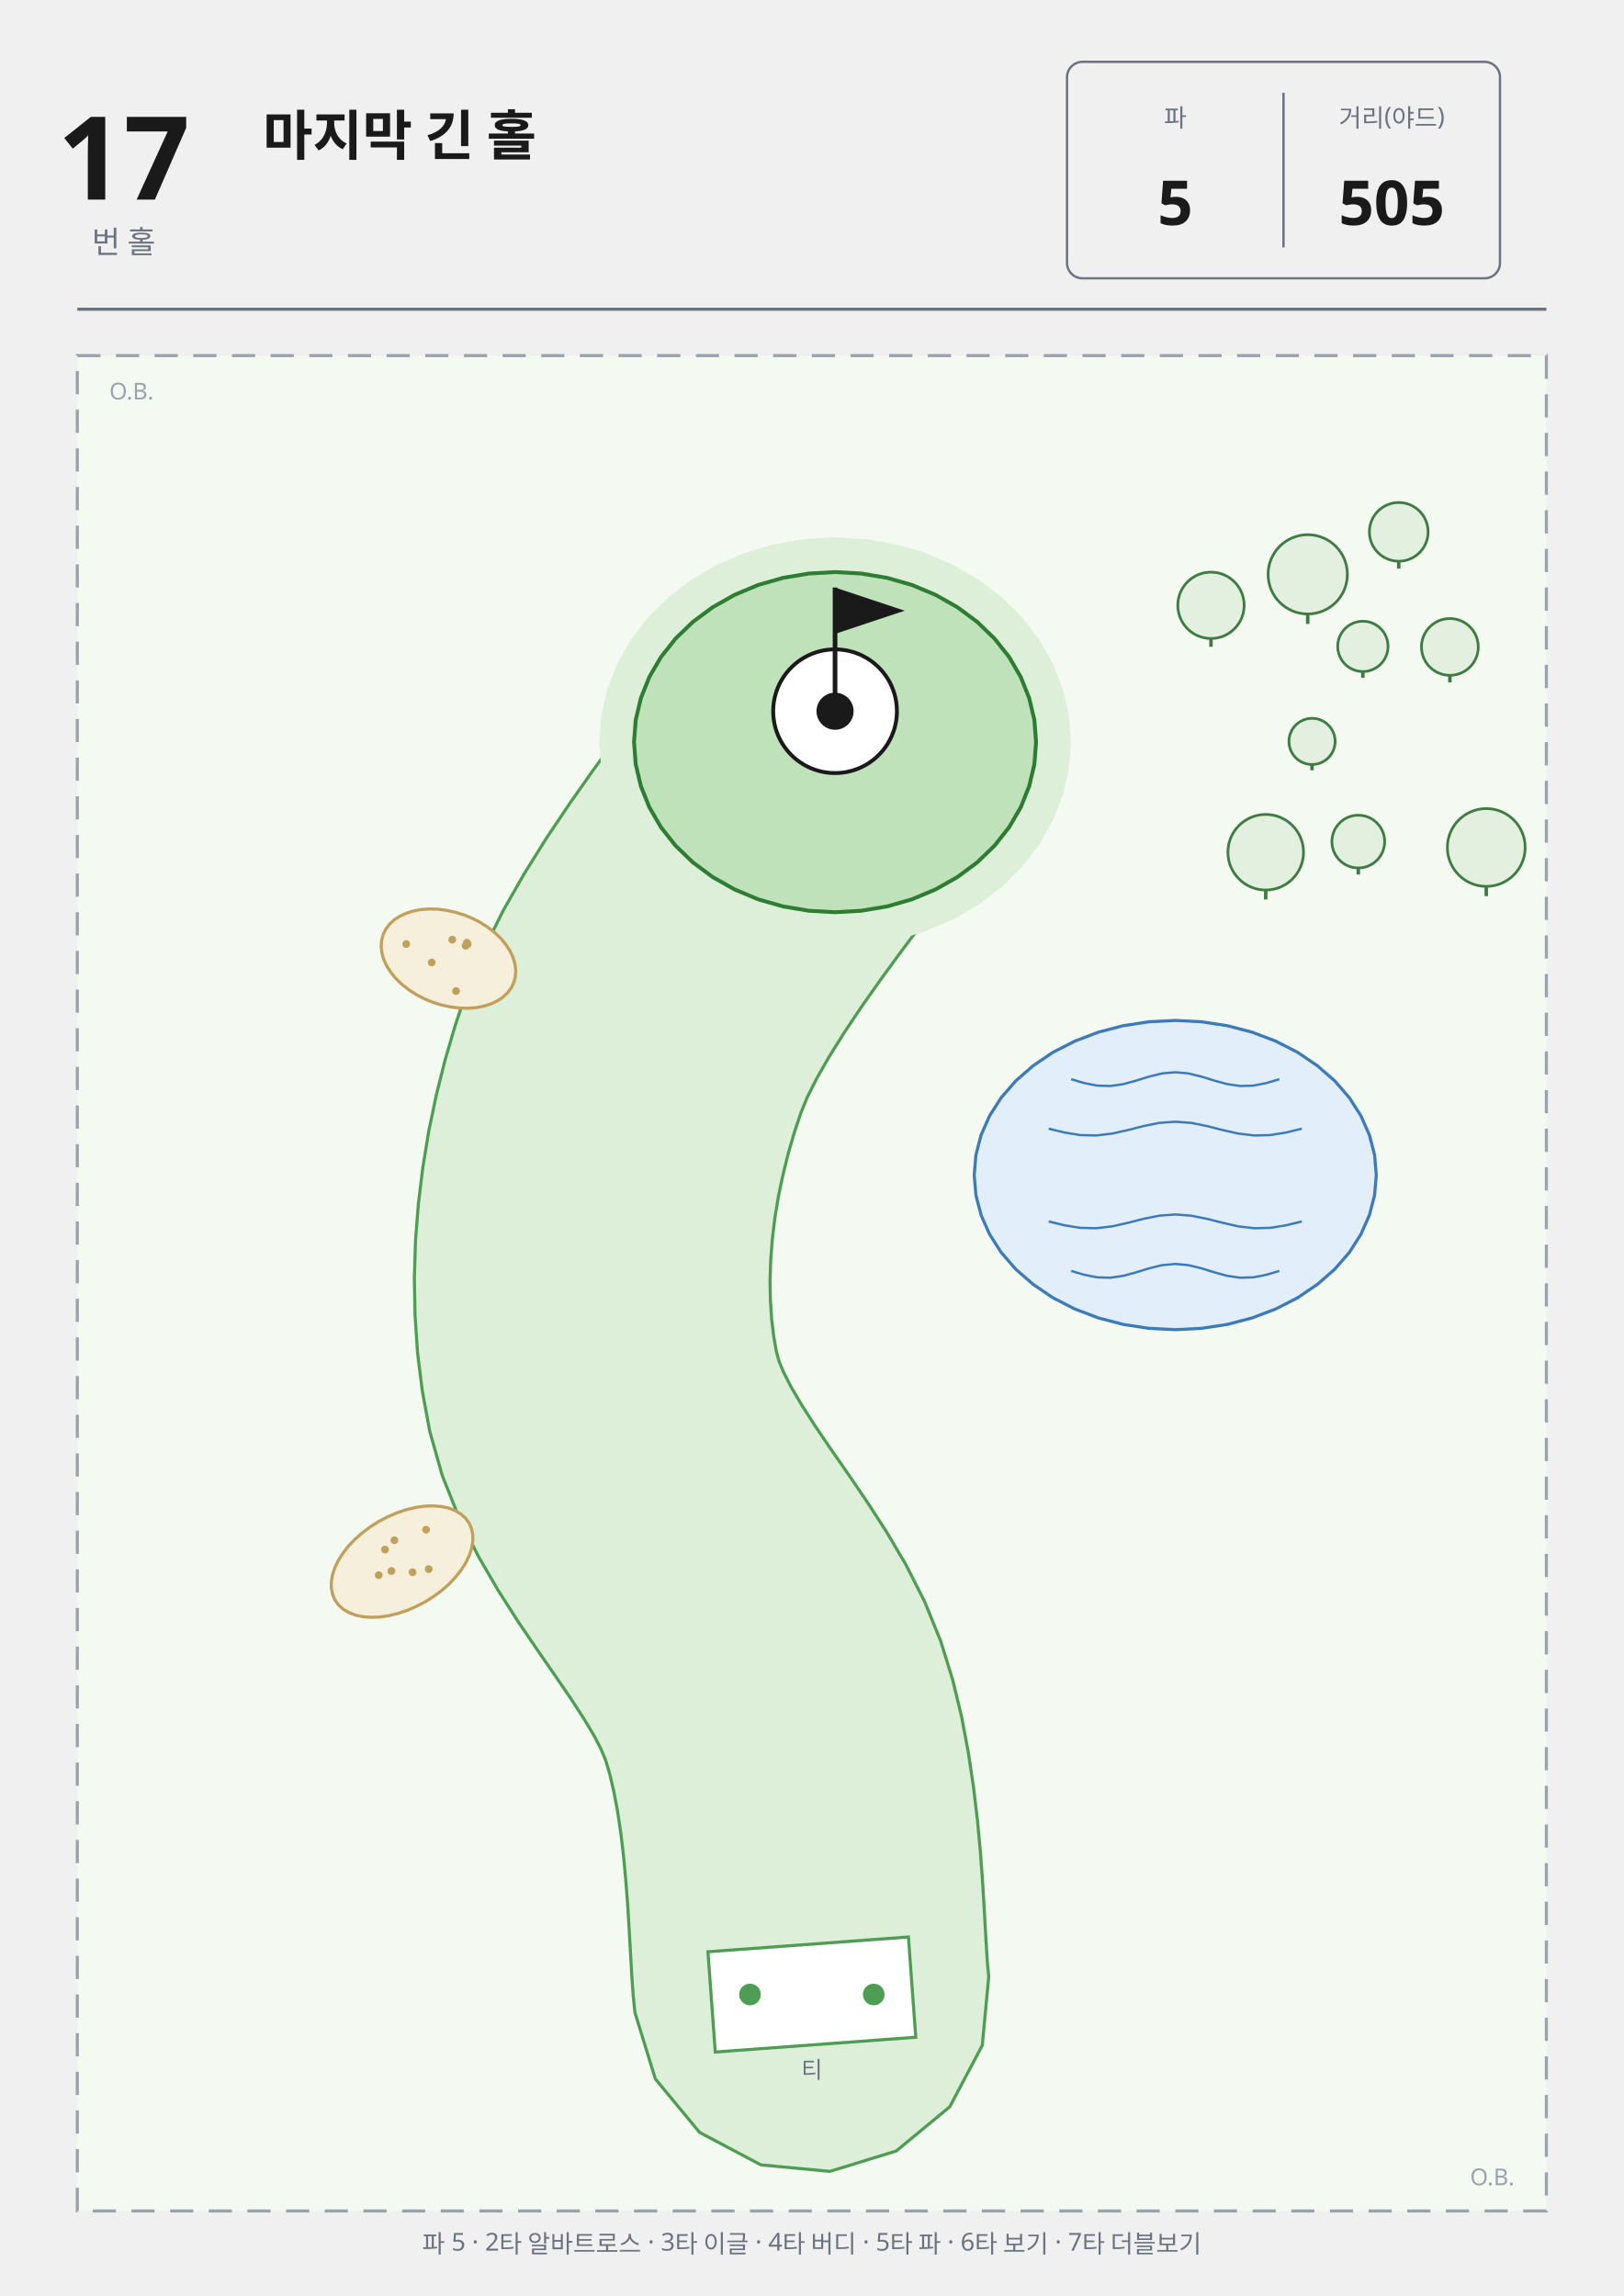
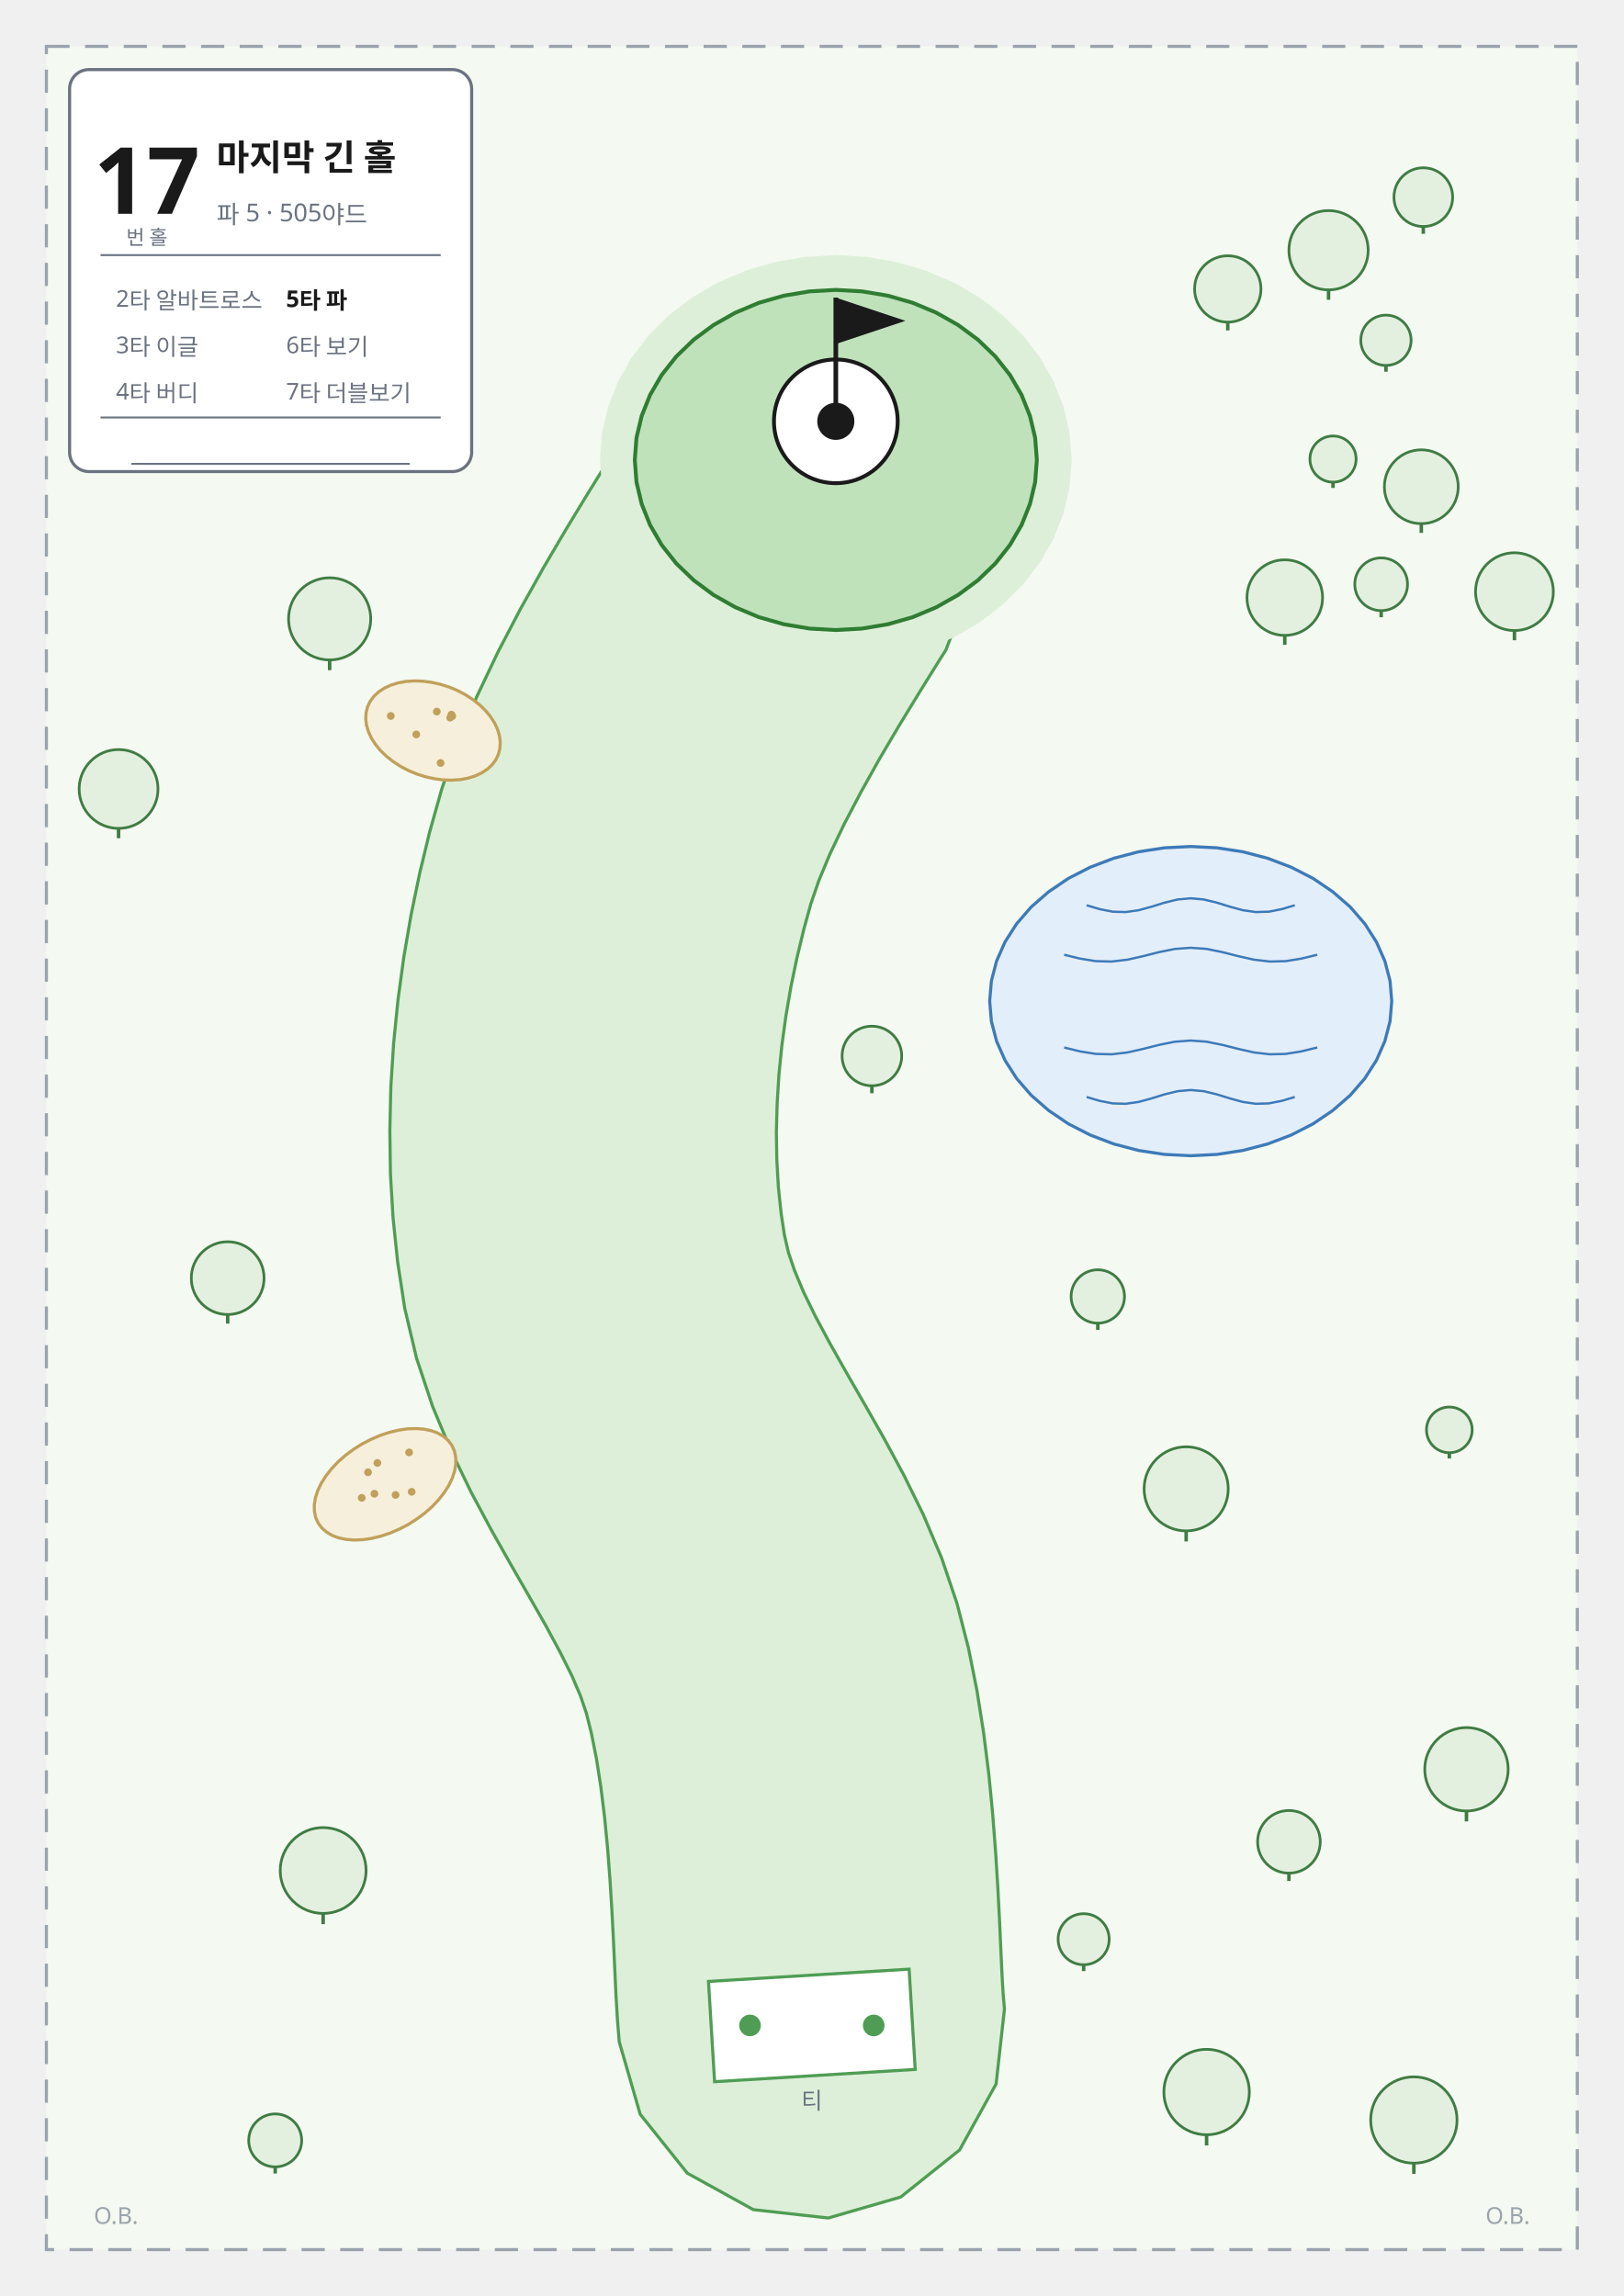
<svg xmlns="http://www.w3.org/2000/svg" width="210mm" height="297mm" viewBox="0 0 210 297" font-family="Noto Sans KR">
  <g id="pc-art" fill="#1a1a1a" stroke="none">
-     <text x="16" y="20" font-size="15" dominant-baseline="central" text-anchor="middle" font-weight="bold">17</text>
-     <text x="16" y="31" font-size="4" dominant-baseline="central" fill="#6b7280" text-anchor="middle">번 홀</text>
-     <text x="34" y="17" font-size="7" dominant-baseline="central" text-anchor="start" font-weight="bold">마지막 긴 홀</text>
-     <rect x="138" y="8" width="56" height="28" fill="none" stroke="#6b7280" stroke-width="0.3" rx="2" />
-     <line x1="166" y1="12" x2="166" y2="32" stroke="#6b7280" stroke-width="0.3" />
-     <text x="152" y="15" font-size="3.2" dominant-baseline="central" fill="#6b7280" text-anchor="middle">파</text>
-     <text x="152" y="26" font-size="8" dominant-baseline="central" fill="#1a1a1a" text-anchor="middle" font-weight="bold">5</text>
-     <text x="180" y="15" font-size="3.2" dominant-baseline="central" fill="#6b7280" text-anchor="middle">거리(야드)</text>
-     <text x="180" y="26" font-size="8" dominant-baseline="central" fill="#1a1a1a" text-anchor="middle" font-weight="bold">505</text>
-     <line x1="10" y1="40" x2="200" y2="40" stroke="#6b7280" stroke-width="0.4" />
-     <rect x="10" y="46" width="190" height="240" fill="#f4f9f1" stroke="#9aa3ad" stroke-width="0.4" stroke-dasharray="3 2" />
-     <text x="17" y="50.5" font-size="3" dominant-baseline="central" fill="#9aa3ad" text-anchor="middle">O.B.</text>
-     <text x="193" y="281.5" font-size="3" dominant-baseline="central" fill="#9aa3ad" text-anchor="middle">O.B.</text>
-     <path d="M82.12 260.34 L81.89 258.11 L81.7 255.34 L81.54 252.51 L81.37 249.57 L81.19 246.53 L80.95 243.42 L80.67 240.3 L80.31 237.25 L79.88 234.35 L79.38 231.7 L78.84 229.4 L78.33 227.7 L77.77 226.34 L76.88 224.6 L75.54 222.36 L73.82 219.71 L71.76 216.7 L69.46 213.37 L66.98 209.72 L64.42 205.71 L61.85 201.29 L59.4 196.39 L57.21 190.9 L55.59 185.18 L54.62 179.94 L54.01 175.05 L53.68 170.17 L53.59 165.32 L53.74 160.5 L54.11 155.72 L54.69 150.98 L55.46 146.3 L56.42 141.69 L57.56 137.14 L58.87 132.66 L60.45 127.96 L62.56 122.85 L65.09 117.77 L67.83 112.97 L70.7 108.38 L73.64 104 L76.56 99.84 L79.4 95.96 L81.74 92.83 L88.41 86.83 L96.87 83.85 L105.84 84.33 L113.93 88.2 L119.93 94.87 L122.92 103.33 L122.44 112.29 L118.57 120.39 L116.4 123.29 L113.94 126.66 L111.55 130.05 L109.3 133.4 L107.3 136.59 L105.63 139.5 L104.4 141.95 L103.55 144.04 L102.76 146.42 L101.96 149.16 L101.27 151.94 L100.68 154.73 L100.22 157.52 L99.89 160.28 L99.68 163 L99.59 165.65 L99.64 168.21 L99.8 170.66 L100.09 172.99 L100.41 174.82 L100.75 176.06 L101.32 177.45 L102.29 179.36 L103.66 181.7 L105.38 184.39 L107.41 187.38 L109.68 190.65 L112.11 194.22 L114.63 198.11 L117.16 202.39 L119.58 207.16 L121.67 212.3 L123.22 217.32 L124.37 222.08 L125.24 226.71 L125.91 231.19 L126.42 235.5 L126.8 239.58 L127.08 243.4 L127.29 246.87 L127.46 249.92 L127.61 252.44 L127.73 254.23 L127.88 255.66 L127.04 264.59 L122.84 272.52 L115.92 278.24 L107.34 280.88 L98.41 280.04 L90.48 275.84 L84.76 268.92 Z" fill="#ddefd8" stroke="#4f9d54" stroke-width="0.4" />
-     <path d="M178 152 L177.78 154.61 L177.11 157.18 L176.02 159.65 L174.52 162 L172.63 164.18 L170.38 166.14 L167.83 167.87 L165 169.32 L161.95 170.48 L158.73 171.32 L155.39 171.83 L152 172 L148.61 171.83 L145.27 171.32 L142.05 170.48 L139 169.32 L136.17 167.87 L133.62 166.14 L131.37 164.18 L129.48 162 L127.98 159.65 L126.89 157.18 L126.22 154.61 L126 152 L126.22 149.39 L126.89 146.82 L127.98 144.35 L129.48 142 L131.37 139.82 L133.62 137.86 L136.17 136.13 L139 134.68 L142.05 133.52 L145.27 132.68 L148.61 132.17 L152 132 L155.39 132.17 L158.73 132.68 L161.95 133.52 L165 134.68 L167.83 136.13 L170.38 137.86 L172.63 139.82 L174.52 142 L176.02 144.35 L177.11 146.82 L177.78 149.39 Z" fill="#e3eefb" stroke="#3d7ab8" stroke-width="0.4" />
-     <path d="M138.54 139.6 L140.22 140.1 L141.9 140.43 L143.59 140.48 L145.27 140.24 L146.95 139.78 L148.63 139.26 L150.32 138.85 L152 138.7 L153.68 138.85 L155.37 139.26 L157.05 139.78 L158.73 140.24 L160.41 140.48 L162.1 140.43 L163.78 140.1 L165.46 139.6" fill="none" stroke="#3d7ab8" stroke-width="0.3" />
-     <path d="M135.63 146 L137.68 146.5 L139.72 146.83 L141.77 146.88 L143.82 146.64 L145.86 146.18 L147.91 145.66 L149.95 145.25 L152 145.1 L154.05 145.25 L156.09 145.66 L158.14 146.18 L160.18 146.64 L162.23 146.88 L164.28 146.83 L166.32 146.5 L168.37 146" fill="none" stroke="#3d7ab8" stroke-width="0.3" />
-     <path d="M135.63 158 L137.68 158.5 L139.72 158.83 L141.77 158.88 L143.82 158.64 L145.86 158.18 L147.91 157.66 L149.95 157.25 L152 157.1 L154.05 157.25 L156.09 157.66 L158.14 158.18 L160.18 158.64 L162.23 158.88 L164.28 158.83 L166.32 158.5 L168.37 158" fill="none" stroke="#3d7ab8" stroke-width="0.3" />
-     <path d="M138.54 164.4 L140.22 164.9 L141.9 165.23 L143.59 165.28 L145.27 165.04 L146.95 164.58 L148.63 164.06 L150.32 163.65 L152 163.5 L153.68 163.65 L155.37 164.06 L157.05 164.58 L158.73 165.04 L160.41 165.28 L162.1 165.23 L163.78 164.9 L165.46 164.4" fill="none" stroke="#3d7ab8" stroke-width="0.3" />
-     <path d="M138.5 96 L138.24 99.46 L137.46 102.86 L136.18 106.14 L134.41 109.25 L132.2 112.13 L129.57 114.74 L126.57 117.02 L123.25 118.95 L119.67 120.48 L115.89 121.6 L111.98 122.27 L108 122.5 L104.02 122.27 L100.11 121.6 L96.33 120.48 L92.75 118.95 L89.43 117.02 L86.43 114.74 L83.8 112.13 L81.59 109.25 L79.82 106.14 L78.54 102.86 L77.76 99.46 L77.5 96 L77.76 92.54 L78.54 89.14 L79.82 85.86 L81.59 82.75 L83.8 79.87 L86.43 77.26 L89.43 74.98 L92.75 73.05 L96.33 71.52 L100.11 70.4 L104.02 69.73 L108 69.5 L111.98 69.73 L115.89 70.4 L119.67 71.52 L123.25 73.05 L126.57 74.98 L129.57 77.26 L132.2 79.87 L134.41 82.75 L136.18 85.86 L137.46 89.14 L138.24 92.54 Z" fill="#ddefd8" stroke="none" />
-     <path d="M134 96 L133.78 98.87 L133.11 101.69 L132.02 104.42 L130.52 107 L128.63 109.39 L126.38 111.56 L123.83 113.45 L121 115.05 L117.95 116.33 L114.73 117.25 L111.39 117.81 L108 118 L104.61 117.81 L101.27 117.25 L98.05 116.33 L95 115.05 L92.17 113.45 L89.62 111.56 L87.37 109.39 L85.48 107 L83.98 104.42 L82.89 101.69 L82.22 98.87 L82 96 L82.22 93.13 L82.89 90.31 L83.98 87.58 L85.48 85 L87.37 82.61 L89.62 80.44 L92.17 78.55 L95 76.95 L98.05 75.67 L101.27 74.75 L104.61 74.19 L108 74 L111.39 74.19 L114.73 74.75 L117.95 75.67 L121 76.95 L123.83 78.55 L126.38 80.44 L128.63 82.61 L130.52 85 L132.02 87.58 L133.11 90.31 L133.78 93.13 Z" fill="#bfe2bb" stroke="#2f7d32" stroke-width="0.5" />
-     <path d="M60.66 197 L60.98 197.72 L61.14 198.52 L61.15 199.37 L61 200.27 L60.7 201.2 L60.25 202.14 L59.65 203.08 L58.93 204 L58.09 204.89 L57.14 205.73 L56.1 206.5 L55 207.2 L53.84 207.8 L52.66 208.31 L51.46 208.71 L50.27 209 L49.11 209.17 L48 209.21 L46.96 209.13 L46 208.93 L45.15 208.61 L44.41 208.17 L43.81 207.64 L43.34 207 L43.02 206.28 L42.86 205.48 L42.85 204.63 L43 203.73 L43.3 202.8 L43.75 201.86 L44.35 200.92 L45.07 200 L45.91 199.11 L46.86 198.27 L47.9 197.5 L49 196.8 L50.16 196.2 L51.34 195.69 L52.54 195.29 L53.73 195 L54.89 194.83 L56 194.79 L57.04 194.87 L58 195.07 L58.85 195.39 L59.59 195.83 L60.19 196.36 Z" fill="#f6efdb" stroke="#c0a05a" stroke-width="0.4" />
-     <circle cx="48.983" cy="203.754" r="0.5" fill="#c0a05a" stroke="none" />
-     <circle cx="53.36" cy="203.377" r="0.5" fill="#c0a05a" stroke="none" />
-     <circle cx="49.799" cy="200.448" r="0.5" fill="#c0a05a" stroke="none" />
-     <circle cx="55.444" cy="202.977" r="0.5" fill="#c0a05a" stroke="none" />
-     <circle cx="50.626" cy="203.223" r="0.5" fill="#c0a05a" stroke="none" />
-     <circle cx="51.011" cy="199.238" r="0.5" fill="#c0a05a" stroke="none" />
-     <circle cx="55.108" cy="197.873" r="0.5" fill="#c0a05a" stroke="none" />
-     <path d="M66.46 127.08 L66.12 127.79 L65.64 128.43 L65.03 129 L64.3 129.48 L63.46 129.87 L62.53 130.16 L61.52 130.35 L60.45 130.42 L59.34 130.39 L58.21 130.24 L57.07 129.99 L55.95 129.64 L54.86 129.19 L53.83 128.65 L52.87 128.03 L51.99 127.34 L51.22 126.6 L50.57 125.81 L50.04 124.99 L49.65 124.15 L49.4 123.31 L49.3 122.49 L49.35 121.68 L49.54 120.92 L49.88 120.21 L50.36 119.57 L50.97 119 L51.7 118.52 L52.54 118.13 L53.47 117.84 L54.48 117.65 L55.55 117.58 L56.66 117.61 L57.79 117.76 L58.93 118.01 L60.05 118.36 L61.14 118.81 L62.17 119.35 L63.13 119.97 L64.01 120.66 L64.78 121.4 L65.43 122.19 L65.96 123.01 L66.35 123.85 L66.6 124.69 L66.7 125.51 L66.65 126.32 Z" fill="#f6efdb" stroke="#c0a05a" stroke-width="0.4" />
-     <circle cx="60.49" cy="122.137" r="0.5" fill="#c0a05a" stroke="none" />
-     <circle cx="58.983" cy="128.197" r="0.5" fill="#c0a05a" stroke="none" />
-     <circle cx="60.383" cy="121.941" r="0.5" fill="#c0a05a" stroke="none" />
-     <circle cx="52.543" cy="122.113" r="0.5" fill="#c0a05a" stroke="none" />
-     <circle cx="55.838" cy="124.503" r="0.5" fill="#c0a05a" stroke="none" />
-     <circle cx="60.229" cy="122.336" r="0.5" fill="#c0a05a" stroke="none" />
-     <circle cx="58.497" cy="121.547" r="0.5" fill="#c0a05a" stroke="none" />
-     <line x1="192.225" y1="112.394" x2="192.225" y2="115.916" stroke="#3f7c43" stroke-width="0.45" />
-     <circle cx="192.225" cy="109.627" r="5.031" fill="#e4f0df" stroke="#3f7c43" stroke-width="0.35" />
-     <line x1="156.62" y1="80.662" x2="156.62" y2="83.666" stroke="#3f7c43" stroke-width="0.45" />
-     <circle cx="156.62" cy="78.302" r="4.291" fill="#e4f0df" stroke="#3f7c43" stroke-width="0.35" />
-     <line x1="175.672" y1="110.739" x2="175.672" y2="113.127" stroke="#3f7c43" stroke-width="0.45" />
-     <circle cx="175.672" cy="108.863" r="3.411" fill="#e4f0df" stroke="#3f7c43" stroke-width="0.35" />
-     <line x1="169.691" y1="97.548" x2="169.691" y2="99.638" stroke="#3f7c43" stroke-width="0.45" />
-     <circle cx="169.691" cy="95.906" r="2.985" fill="#e4f0df" stroke="#3f7c43" stroke-width="0.35" />
-     <line x1="169.136" y1="77.115" x2="169.136" y2="80.704" stroke="#3f7c43" stroke-width="0.45" />
-     <circle cx="169.136" cy="74.295" r="5.127" fill="#e4f0df" stroke="#3f7c43" stroke-width="0.35" />
-     <line x1="163.7" y1="112.931" x2="163.7" y2="116.353" stroke="#3f7c43" stroke-width="0.45" />
-     <circle cx="163.7" cy="110.242" r="4.889" fill="#e4f0df" stroke="#3f7c43" stroke-width="0.35" />
-     <line x1="180.905" y1="70.89" x2="180.905" y2="73.547" stroke="#3f7c43" stroke-width="0.45" />
-     <circle cx="180.905" cy="68.802" r="3.796" fill="#e4f0df" stroke="#3f7c43" stroke-width="0.35" />
-     <line x1="176.265" y1="85.403" x2="176.265" y2="87.68" stroke="#3f7c43" stroke-width="0.45" />
-     <circle cx="176.265" cy="83.614" r="3.253" fill="#e4f0df" stroke="#3f7c43" stroke-width="0.35" />
-     <line x1="187.518" y1="85.705" x2="187.518" y2="88.276" stroke="#3f7c43" stroke-width="0.45" />
-     <circle cx="187.518" cy="83.685" r="3.672" fill="#e4f0df" stroke="#3f7c43" stroke-width="0.35" />
-     <path d="M92.51 265.44 L91.56 252.47 L117.49 250.56 L118.44 263.53 Z" fill="#ffffff" stroke="#4f9d54" stroke-width="0.4" />
-     <circle cx="97" cy="258" r="1.4" fill="#4f9d54" stroke="none" />
-     <circle cx="113" cy="258" r="1.4" fill="#4f9d54" stroke="none" />
-     <text x="105" y="267.5" font-size="3" dominant-baseline="central" fill="#6b7280" text-anchor="middle">티</text>
-     <circle cx="108" cy="92" r="8" fill="#ffffff" stroke="#1a1a1a" stroke-width="0.5" />
-     <circle cx="108" cy="92" r="2.4" fill="#1a1a1a" stroke="none" />
-     <line x1="108" y1="92" x2="108" y2="76" stroke="#1a1a1a" stroke-width="0.6" />
-     <path d="M108 76 L117 79 L108 82 Z" fill="#1a1a1a" stroke="none" />
-     <text x="105" y="290" font-size="3.2" dominant-baseline="central" fill="#6b7280" text-anchor="middle">파 5 · 2타 알바트로스 · 3타 이글 · 4타 버디 · 5타 파 · 6타 보기 · 7타 더블보기</text>
+     <rect x="6" y="6" width="198" height="285" fill="#f4f9f1" stroke="#9aa3ad" stroke-width="0.4" stroke-dasharray="3 2" />
+     <text x="15" y="286.5" font-size="3" dominant-baseline="central" fill="#9aa3ad" text-anchor="middle">O.B.</text>
+     <text x="195" y="286.5" font-size="3" dominant-baseline="central" fill="#9aa3ad" text-anchor="middle">O.B.</text>
+     <path d="M80.09 264.12 L79.87 261.46 L79.67 258.17 L79.51 254.69 L79.34 251 L79.14 247.12 L78.89 243.11 L78.58 239.05 L78.19 235.03 L77.71 231.14 L77.14 227.49 L76.49 224.22 L75.83 221.59 L75.07 219.36 L73.98 216.8 L72.47 213.77 L70.61 210.32 L68.44 206.51 L66.05 202.35 L63.51 197.85 L60.91 192.98 L58.36 187.7 L55.96 181.96 L53.87 175.68 L52.35 169.25 L51.43 163.25 L50.84 157.58 L50.5 151.91 L50.42 146.24 L50.55 140.59 L50.91 134.97 L51.47 129.38 L52.22 123.85 L53.16 118.37 L54.28 112.96 L55.57 107.62 L57.13 102.08 L59.17 96.11 L61.67 90.1 L64.42 84.31 L67.34 78.72 L70.34 73.35 L73.35 68.23 L76.28 63.42 L79.03 59.01 L80.05 57.4 L86.77 50.32 L95.68 46.36 L105.43 46.11 L114.54 49.61 L121.61 56.32 L125.58 65.24 L125.83 74.99 L122.33 84.09 L121.41 85.54 L118.85 89.66 L116.26 93.9 L113.72 98.21 L111.33 102.5 L109.16 106.64 L107.33 110.49 L105.91 113.89 L104.87 116.92 L103.96 120.22 L103.07 123.91 L102.29 127.66 L101.64 131.45 L101.12 135.25 L100.74 139.03 L100.51 142.78 L100.41 146.47 L100.47 150.06 L100.67 153.55 L101.02 156.9 L101.45 159.75 L101.97 162.01 L102.76 164.35 L103.92 167.12 L105.46 170.28 L107.34 173.78 L109.49 177.59 L111.85 181.69 L114.35 186.09 L116.9 190.82 L119.42 195.94 L121.78 201.52 L123.77 207.41 L125.25 213.17 L126.36 218.73 L127.22 224.19 L127.89 229.53 L128.39 234.7 L128.77 239.64 L129.06 244.29 L129.28 248.56 L129.45 252.35 L129.6 255.55 L129.74 257.96 L129.91 259.88 L128.83 269.57 L124.11 278.11 L116.49 284.2 L107.12 286.91 L97.43 285.83 L88.89 281.11 L82.8 273.49 Z" fill="#ddefd8" stroke="#4f9d54" stroke-width="0.4" />
+     <path d="M180 129.5 L179.78 132.11 L179.11 134.68 L178.02 137.15 L176.52 139.5 L174.63 141.68 L172.38 143.64 L169.83 145.37 L167 146.82 L163.95 147.98 L160.73 148.82 L157.39 149.33 L154 149.5 L150.61 149.33 L147.27 148.82 L144.05 147.98 L141 146.82 L138.17 145.37 L135.62 143.64 L133.37 141.68 L131.48 139.5 L129.98 137.15 L128.89 134.68 L128.22 132.11 L128 129.5 L128.22 126.89 L128.89 124.32 L129.98 121.85 L131.48 119.5 L133.37 117.32 L135.62 115.36 L138.17 113.63 L141 112.18 L144.05 111.02 L147.27 110.18 L150.61 109.67 L154 109.5 L157.39 109.67 L160.73 110.18 L163.95 111.02 L167 112.18 L169.83 113.63 L172.38 115.36 L174.63 117.32 L176.52 119.5 L178.02 121.85 L179.11 124.32 L179.78 126.89 Z" fill="#e3eefb" stroke="#3d7ab8" stroke-width="0.4" />
+     <path d="M140.54 117.1 L142.22 117.6 L143.9 117.93 L145.59 117.98 L147.27 117.74 L148.95 117.28 L150.63 116.76 L152.32 116.35 L154 116.2 L155.68 116.35 L157.37 116.76 L159.05 117.28 L160.73 117.74 L162.41 117.98 L164.1 117.93 L165.78 117.6 L167.46 117.1" fill="none" stroke="#3d7ab8" stroke-width="0.3" />
+     <path d="M137.63 123.5 L139.68 124 L141.72 124.33 L143.77 124.38 L145.82 124.14 L147.86 123.68 L149.91 123.16 L151.95 122.75 L154 122.6 L156.05 122.75 L158.09 123.16 L160.14 123.68 L162.18 124.14 L164.23 124.38 L166.28 124.33 L168.32 124 L170.37 123.5" fill="none" stroke="#3d7ab8" stroke-width="0.3" />
+     <path d="M137.63 135.5 L139.68 136 L141.72 136.33 L143.77 136.38 L145.82 136.14 L147.86 135.68 L149.91 135.16 L151.95 134.75 L154 134.6 L156.05 134.75 L158.09 135.16 L160.14 135.68 L162.18 136.14 L164.23 136.38 L166.28 136.33 L168.32 136 L170.37 135.5" fill="none" stroke="#3d7ab8" stroke-width="0.3" />
+     <path d="M140.54 141.9 L142.22 142.4 L143.9 142.73 L145.59 142.78 L147.27 142.54 L148.95 142.08 L150.63 141.56 L152.32 141.15 L154 141 L155.68 141.15 L157.37 141.56 L159.05 142.08 L160.73 142.54 L162.41 142.78 L164.1 142.73 L165.78 142.4 L167.46 141.9" fill="none" stroke="#3d7ab8" stroke-width="0.3" />
+     <path d="M138.6 59.5 L138.34 62.96 L137.56 66.36 L136.28 69.64 L134.51 72.75 L132.3 75.63 L129.67 78.24 L126.67 80.52 L123.35 82.45 L119.77 83.98 L115.99 85.1 L112.08 85.77 L108.1 86 L104.12 85.77 L100.21 85.1 L96.43 83.98 L92.85 82.45 L89.53 80.52 L86.53 78.24 L83.9 75.63 L81.69 72.75 L79.92 69.64 L78.64 66.36 L77.86 62.96 L77.6 59.5 L77.86 56.04 L78.64 52.64 L79.92 49.36 L81.69 46.25 L83.9 43.37 L86.53 40.76 L89.53 38.48 L92.85 36.55 L96.43 35.02 L100.21 33.9 L104.12 33.23 L108.1 33 L112.08 33.23 L115.99 33.9 L119.77 35.02 L123.35 36.55 L126.67 38.48 L129.67 40.76 L132.3 43.37 L134.51 46.25 L136.28 49.36 L137.56 52.64 L138.34 56.04 Z" fill="#ddefd8" stroke="none" />
+     <path d="M134.1 59.5 L133.88 62.37 L133.21 65.19 L132.12 67.92 L130.62 70.5 L128.73 72.89 L126.48 75.06 L123.93 76.95 L121.1 78.55 L118.05 79.83 L114.83 80.75 L111.49 81.31 L108.1 81.5 L104.71 81.31 L101.37 80.75 L98.15 79.83 L95.1 78.55 L92.27 76.95 L89.72 75.06 L87.47 72.89 L85.58 70.5 L84.08 67.92 L82.99 65.19 L82.32 62.37 L82.1 59.5 L82.32 56.63 L82.99 53.81 L84.08 51.08 L85.58 48.5 L87.47 46.11 L89.72 43.94 L92.27 42.05 L95.1 40.45 L98.15 39.17 L101.37 38.25 L104.71 37.69 L108.1 37.5 L111.49 37.69 L114.83 38.25 L118.05 39.17 L121.1 40.45 L123.93 42.05 L126.48 43.94 L128.73 46.11 L130.62 48.5 L132.12 51.08 L133.21 53.81 L133.88 56.63 Z" fill="#bfe2bb" stroke="#2f7d32" stroke-width="0.5" />
+     <path d="M58.46 187 L58.78 187.72 L58.94 188.52 L58.95 189.37 L58.8 190.27 L58.5 191.2 L58.05 192.14 L57.45 193.08 L56.73 194 L55.89 194.89 L54.94 195.73 L53.9 196.5 L52.8 197.2 L51.64 197.8 L50.46 198.31 L49.26 198.71 L48.07 199 L46.91 199.17 L45.8 199.21 L44.76 199.13 L43.8 198.93 L42.95 198.61 L42.21 198.17 L41.61 197.64 L41.14 197 L40.82 196.28 L40.66 195.48 L40.65 194.63 L40.8 193.73 L41.1 192.8 L41.55 191.86 L42.15 190.92 L42.87 190 L43.71 189.11 L44.66 188.27 L45.7 187.5 L46.8 186.8 L47.96 186.2 L49.14 185.69 L50.34 185.29 L51.53 185 L52.69 184.83 L53.8 184.79 L54.84 184.87 L55.8 185.07 L56.65 185.39 L57.39 185.83 L57.99 186.36 Z" fill="#f6efdb" stroke="#c0a05a" stroke-width="0.4" />
+     <circle cx="46.783" cy="193.754" r="0.5" fill="#c0a05a" stroke="none" />
+     <circle cx="51.16" cy="193.377" r="0.5" fill="#c0a05a" stroke="none" />
+     <circle cx="47.599" cy="190.448" r="0.5" fill="#c0a05a" stroke="none" />
+     <circle cx="53.244" cy="192.977" r="0.5" fill="#c0a05a" stroke="none" />
+     <circle cx="48.426" cy="193.223" r="0.5" fill="#c0a05a" stroke="none" />
+     <circle cx="48.811" cy="189.238" r="0.5" fill="#c0a05a" stroke="none" />
+     <circle cx="52.908" cy="187.873" r="0.5" fill="#c0a05a" stroke="none" />
+     <path d="M64.46 97.58 L64.12 98.29 L63.64 98.93 L63.03 99.5 L62.3 99.98 L61.46 100.37 L60.53 100.66 L59.52 100.85 L58.45 100.92 L57.34 100.89 L56.21 100.74 L55.07 100.49 L53.95 100.14 L52.86 99.69 L51.83 99.15 L50.87 98.53 L49.99 97.84 L49.22 97.1 L48.57 96.31 L48.04 95.49 L47.65 94.65 L47.4 93.81 L47.3 92.99 L47.35 92.18 L47.54 91.42 L47.88 90.71 L48.36 90.07 L48.97 89.5 L49.7 89.02 L50.54 88.63 L51.47 88.34 L52.48 88.15 L53.55 88.08 L54.66 88.11 L55.79 88.26 L56.93 88.51 L58.05 88.86 L59.14 89.31 L60.17 89.85 L61.13 90.47 L62.01 91.16 L62.78 91.9 L63.43 92.69 L63.96 93.51 L64.35 94.35 L64.6 95.19 L64.7 96.01 L64.65 96.82 Z" fill="#f6efdb" stroke="#c0a05a" stroke-width="0.4" />
+     <circle cx="58.49" cy="92.637" r="0.5" fill="#c0a05a" stroke="none" />
+     <circle cx="56.983" cy="98.697" r="0.5" fill="#c0a05a" stroke="none" />
+     <circle cx="58.383" cy="92.441" r="0.5" fill="#c0a05a" stroke="none" />
+     <circle cx="50.543" cy="92.613" r="0.5" fill="#c0a05a" stroke="none" />
+     <circle cx="53.838" cy="95.003" r="0.5" fill="#c0a05a" stroke="none" />
+     <circle cx="58.229" cy="92.836" r="0.5" fill="#c0a05a" stroke="none" />
+     <circle cx="56.497" cy="92.047" r="0.5" fill="#c0a05a" stroke="none" />
+     <line x1="195.869" y1="79.301" x2="195.869" y2="82.823" stroke="#3f7c43" stroke-width="0.45" />
+     <circle cx="195.869" cy="76.534" r="5.031" fill="#e4f0df" stroke="#3f7c43" stroke-width="0.35" />
+     <line x1="158.793" y1="39.737" x2="158.793" y2="42.741" stroke="#3f7c43" stroke-width="0.45" />
+     <circle cx="158.793" cy="37.377" r="4.291" fill="#e4f0df" stroke="#3f7c43" stroke-width="0.35" />
+     <line x1="178.632" y1="77.455" x2="178.632" y2="79.843" stroke="#3f7c43" stroke-width="0.45" />
+     <circle cx="178.632" cy="75.578" r="3.411" fill="#e4f0df" stroke="#3f7c43" stroke-width="0.35" />
+     <line x1="172.404" y1="61.024" x2="172.404" y2="63.114" stroke="#3f7c43" stroke-width="0.45" />
+     <circle cx="172.404" cy="59.383" r="2.985" fill="#e4f0df" stroke="#3f7c43" stroke-width="0.35" />
+     <line x1="171.826" y1="35.189" x2="171.826" y2="38.778" stroke="#3f7c43" stroke-width="0.45" />
+     <circle cx="171.826" cy="32.369" r="5.127" fill="#e4f0df" stroke="#3f7c43" stroke-width="0.35" />
+     <line x1="166.165" y1="79.991" x2="166.165" y2="83.413" stroke="#3f7c43" stroke-width="0.45" />
+     <circle cx="166.165" cy="77.303" r="4.889" fill="#e4f0df" stroke="#3f7c43" stroke-width="0.35" />
+     <line x1="184.082" y1="27.59" x2="184.082" y2="30.247" stroke="#3f7c43" stroke-width="0.45" />
+     <circle cx="184.082" cy="25.502" r="3.796" fill="#e4f0df" stroke="#3f7c43" stroke-width="0.35" />
+     <line x1="183.823" y1="65.588" x2="183.823" y2="68.93" stroke="#3f7c43" stroke-width="0.45" />
+     <circle cx="183.823" cy="62.962" r="4.774" fill="#e4f0df" stroke="#3f7c43" stroke-width="0.35" />
+     <line x1="179.25" y1="45.806" x2="179.25" y2="48.084" stroke="#3f7c43" stroke-width="0.45" />
+     <circle cx="179.25" cy="44.017" r="3.253" fill="#e4f0df" stroke="#3f7c43" stroke-width="0.35" />
+     <line x1="156.055" y1="273.658" x2="156.055" y2="277.526" stroke="#3f7c43" stroke-width="0.45" />
+     <circle cx="156.055" cy="270.618" r="5.526" fill="#e4f0df" stroke="#3f7c43" stroke-width="0.35" />
+     <line x1="15.335" y1="104.862" x2="15.335" y2="108.431" stroke="#3f7c43" stroke-width="0.45" />
+     <circle cx="15.335" cy="102.058" r="5.098" fill="#e4f0df" stroke="#3f7c43" stroke-width="0.35" />
+     <line x1="166.703" y1="240.478" x2="166.703" y2="243.313" stroke="#3f7c43" stroke-width="0.45" />
+     <circle cx="166.703" cy="238.251" r="4.05" fill="#e4f0df" stroke="#3f7c43" stroke-width="0.35" />
+     <line x1="187.448" y1="186.588" x2="187.448" y2="188.657" stroke="#3f7c43" stroke-width="0.45" />
+     <circle cx="187.448" cy="184.962" r="2.956" fill="#e4f0df" stroke="#3f7c43" stroke-width="0.35" />
+     <line x1="41.795" y1="245.014" x2="41.795" y2="248.9" stroke="#3f7c43" stroke-width="0.45" />
+     <circle cx="41.795" cy="241.96" r="5.552" fill="#e4f0df" stroke="#3f7c43" stroke-width="0.35" />
+     <line x1="153.412" y1="195.583" x2="153.412" y2="199.39" stroke="#3f7c43" stroke-width="0.45" />
+     <circle cx="153.412" cy="192.591" r="5.439" fill="#e4f0df" stroke="#3f7c43" stroke-width="0.35" />
+     <line x1="189.663" y1="231.833" x2="189.663" y2="235.609" stroke="#3f7c43" stroke-width="0.45" />
+     <circle cx="189.663" cy="228.867" r="5.394" fill="#e4f0df" stroke="#3f7c43" stroke-width="0.35" />
+     <line x1="29.448" y1="167.921" x2="29.448" y2="171.215" stroke="#3f7c43" stroke-width="0.45" />
+     <circle cx="29.448" cy="165.333" r="4.705" fill="#e4f0df" stroke="#3f7c43" stroke-width="0.35" />
+     <line x1="182.861" y1="277.306" x2="182.861" y2="281.214" stroke="#3f7c43" stroke-width="0.45" />
+     <circle cx="182.861" cy="274.235" r="5.583" fill="#e4f0df" stroke="#3f7c43" stroke-width="0.35" />
+     <line x1="112.765" y1="138.716" x2="112.765" y2="141.414" stroke="#3f7c43" stroke-width="0.45" />
+     <circle cx="112.765" cy="136.597" r="3.854" fill="#e4f0df" stroke="#3f7c43" stroke-width="0.35" />
+     <line x1="141.984" y1="169.606" x2="141.984" y2="172.023" stroke="#3f7c43" stroke-width="0.45" />
+     <circle cx="141.984" cy="167.707" r="3.453" fill="#e4f0df" stroke="#3f7c43" stroke-width="0.35" />
+     <line x1="42.633" y1="82.975" x2="42.633" y2="86.694" stroke="#3f7c43" stroke-width="0.45" />
+     <circle cx="42.633" cy="80.053" r="5.313" fill="#e4f0df" stroke="#3f7c43" stroke-width="0.35" />
+     <line x1="140.153" y1="252.665" x2="140.153" y2="254.976" stroke="#3f7c43" stroke-width="0.45" />
+     <circle cx="140.153" cy="250.849" r="3.302" fill="#e4f0df" stroke="#3f7c43" stroke-width="0.35" />
+     <line x1="35.592" y1="278.755" x2="35.592" y2="281.153" stroke="#3f7c43" stroke-width="0.45" />
+     <circle cx="35.592" cy="276.872" r="3.425" fill="#e4f0df" stroke="#3f7c43" stroke-width="0.35" />
+     <path d="M92.42 269.28 L91.63 256.31 L117.58 254.72 L118.37 267.69 Z" fill="#ffffff" stroke="#4f9d54" stroke-width="0.4" />
+     <circle cx="97" cy="262" r="1.4" fill="#4f9d54" stroke="none" />
+     <circle cx="113" cy="262" r="1.4" fill="#4f9d54" stroke="none" />
+     <text x="105" y="271.5" font-size="3" dominant-baseline="central" fill="#6b7280" text-anchor="middle">티</text>
+     <circle cx="108.1" cy="54.5" r="8" fill="#ffffff" stroke="#1a1a1a" stroke-width="0.5" />
+     <circle cx="108.1" cy="54.5" r="2.4" fill="#1a1a1a" stroke="none" />
+     <line x1="108.1" y1="54.5" x2="108.1" y2="38.5" stroke="#1a1a1a" stroke-width="0.6" />
+     <path d="M108.1 38.5 L117.1 41.5 L108.1 44.5 Z" fill="#1a1a1a" stroke="none" />
+     <rect x="9" y="9" width="52" height="52" fill="#ffffff" stroke="#6b7280" stroke-width="0.4" rx="2.5" />
+     <text x="19" y="23" font-size="12" dominant-baseline="central" text-anchor="middle" font-weight="bold">17</text>
+     <text x="19" y="30.5" font-size="2.6" dominant-baseline="central" fill="#6b7280" text-anchor="middle">번 홀</text>
+     <text x="28" y="20" font-size="4.6" dominant-baseline="central" text-anchor="start" font-weight="bold">마지막 긴 홀</text>
+     <text x="28" y="27.5" font-size="3.2" dominant-baseline="central" fill="#6b7280" text-anchor="start">파 5 · 505야드</text>
+     <line x1="13" y1="33" x2="57" y2="33" stroke="#6b7280" stroke-width="0.25" />
+     <line x1="13" y1="54" x2="57" y2="54" stroke="#6b7280" stroke-width="0.25" />
+     <text x="15" y="38.5" font-size="3" dominant-baseline="central" text-anchor="start" fill="#6b7280">2타 알바트로스</text>
+     <text x="15" y="44.5" font-size="3" dominant-baseline="central" text-anchor="start" fill="#6b7280">3타 이글</text>
+     <text x="15" y="50.5" font-size="3" dominant-baseline="central" text-anchor="start" fill="#6b7280">4타 버디</text>
+     <text x="37" y="38.5" font-size="3" dominant-baseline="central" text-anchor="start" font-weight="bold" fill="#1a1a1a">5타 파</text>
+     <text x="37" y="44.5" font-size="3" dominant-baseline="central" text-anchor="start" fill="#6b7280">6타 보기</text>
+     <text x="37" y="50.5" font-size="3" dominant-baseline="central" text-anchor="start" fill="#6b7280">7타 더블보기</text>
+     <line x1="17" y1="60" x2="53" y2="60" stroke="#6b7280" stroke-width="0.25" />
  </g>
  <g id="pc-slot" />
</svg>
